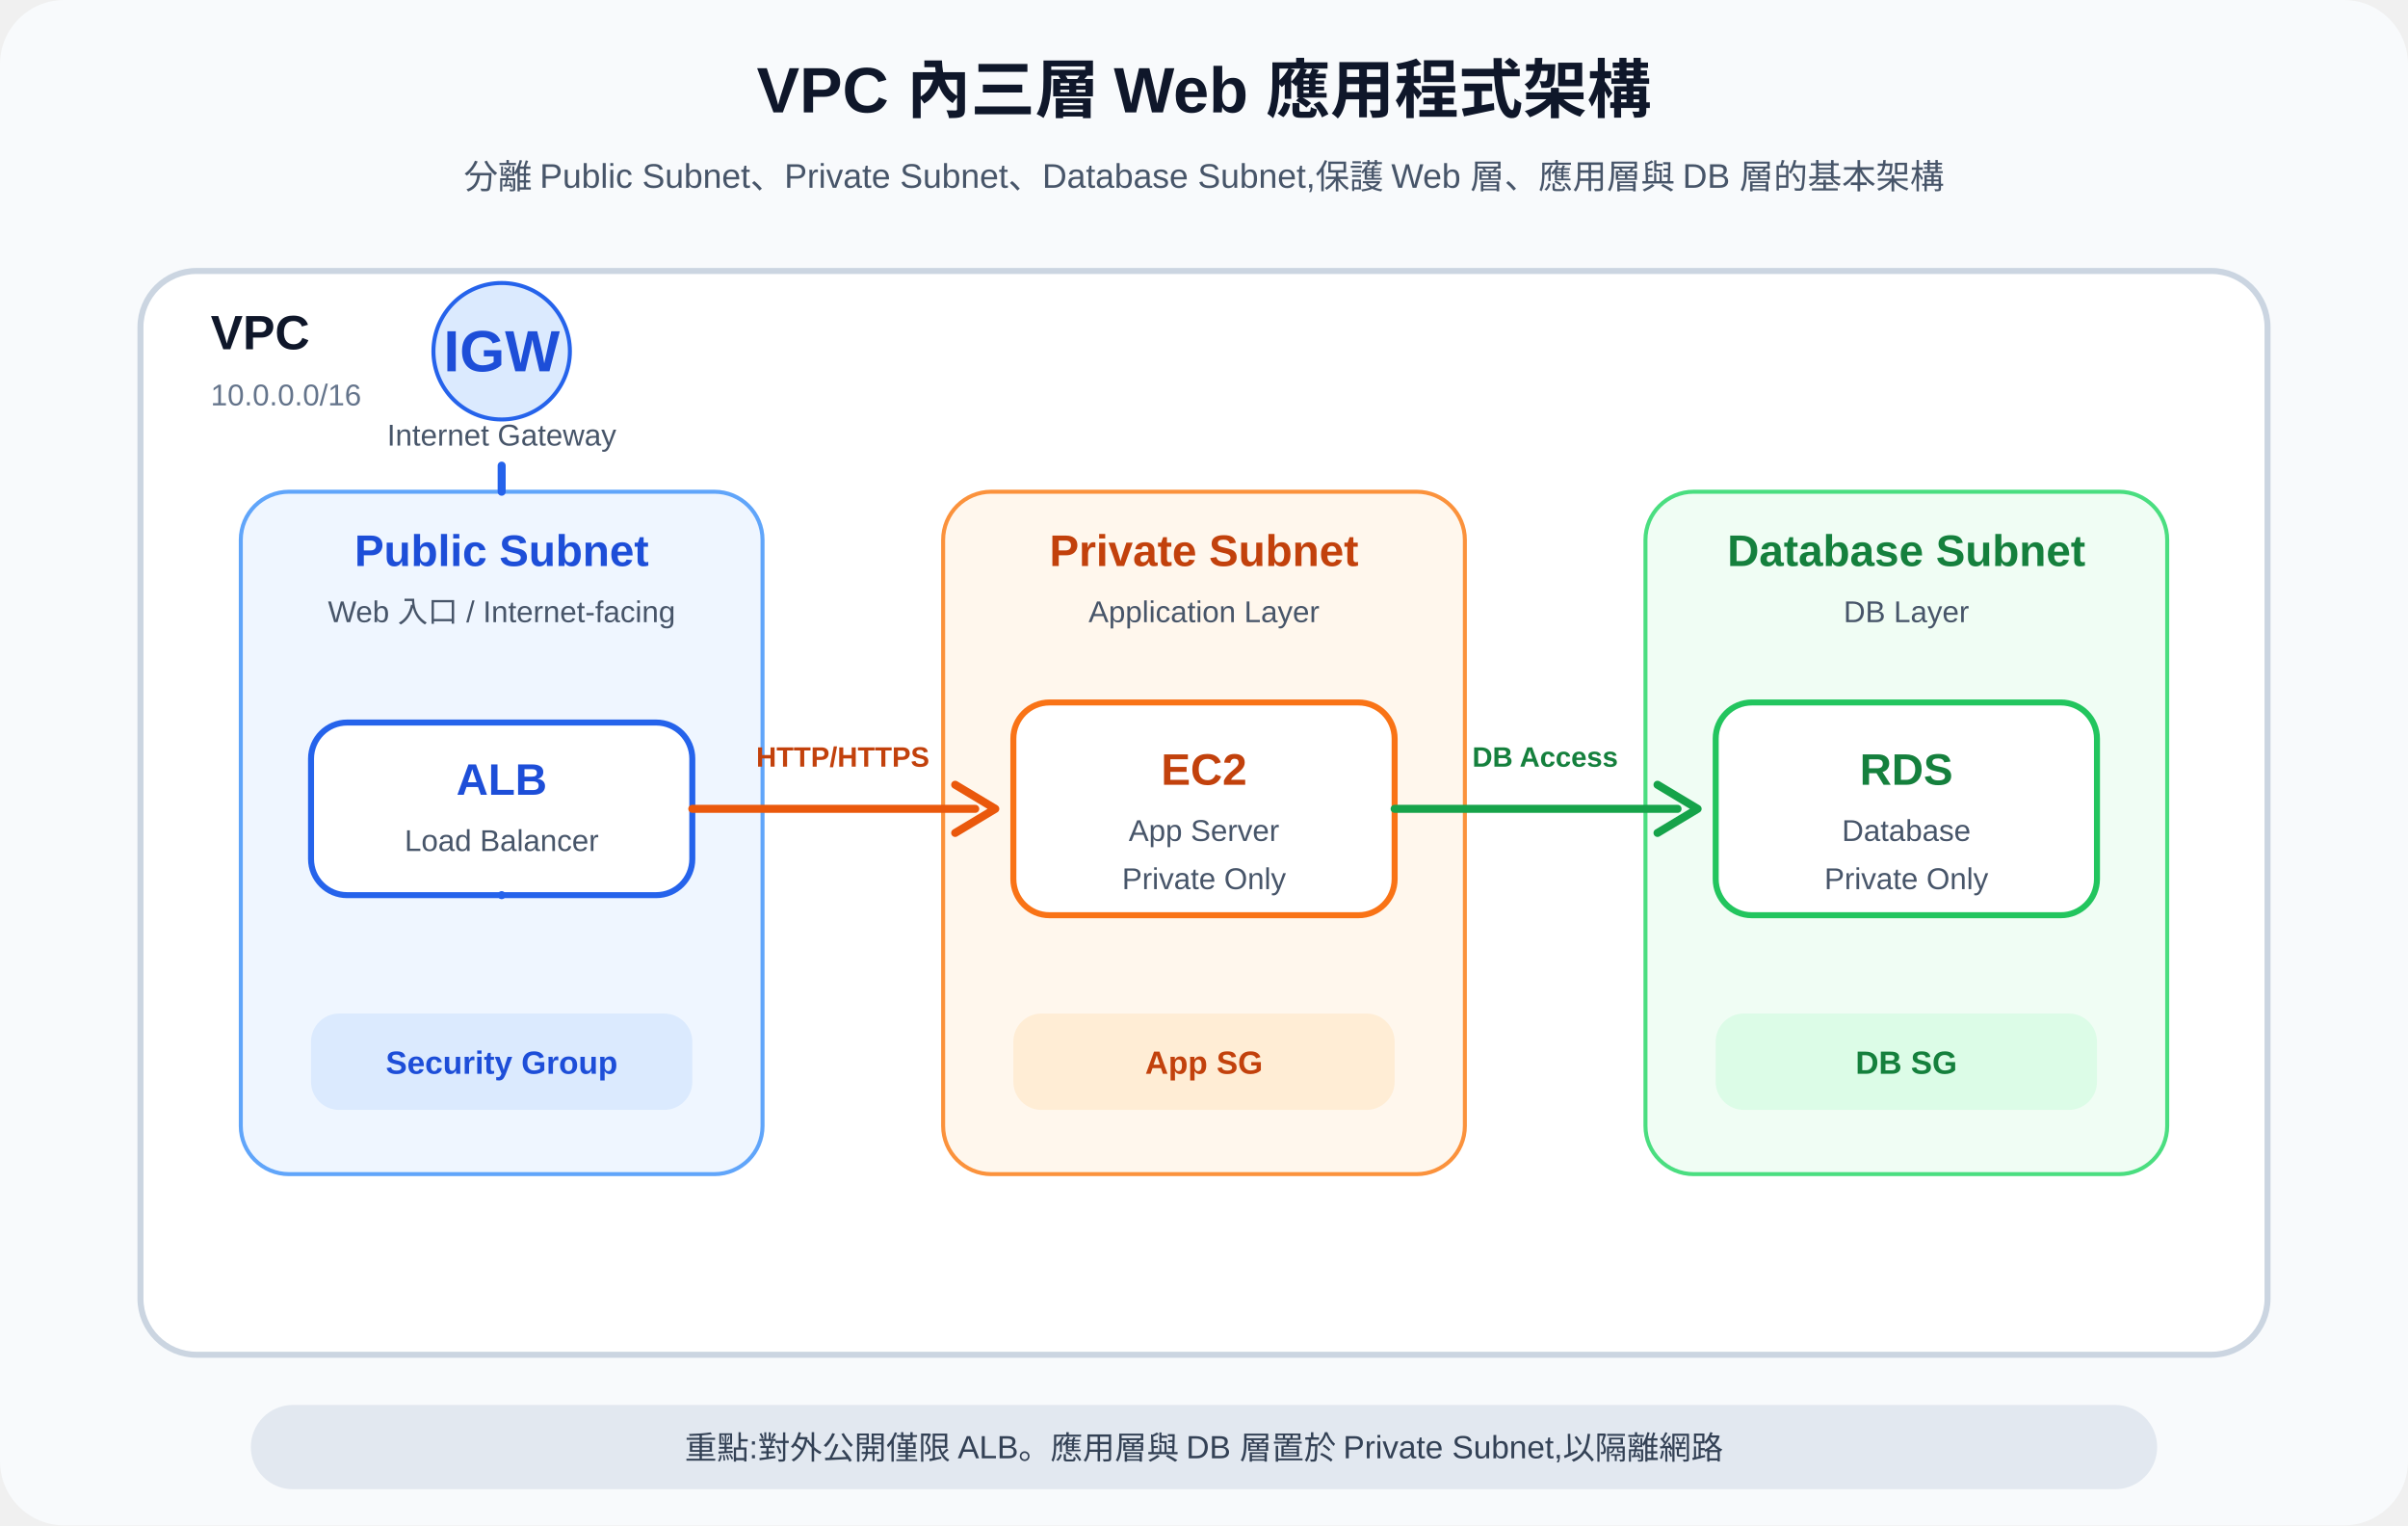
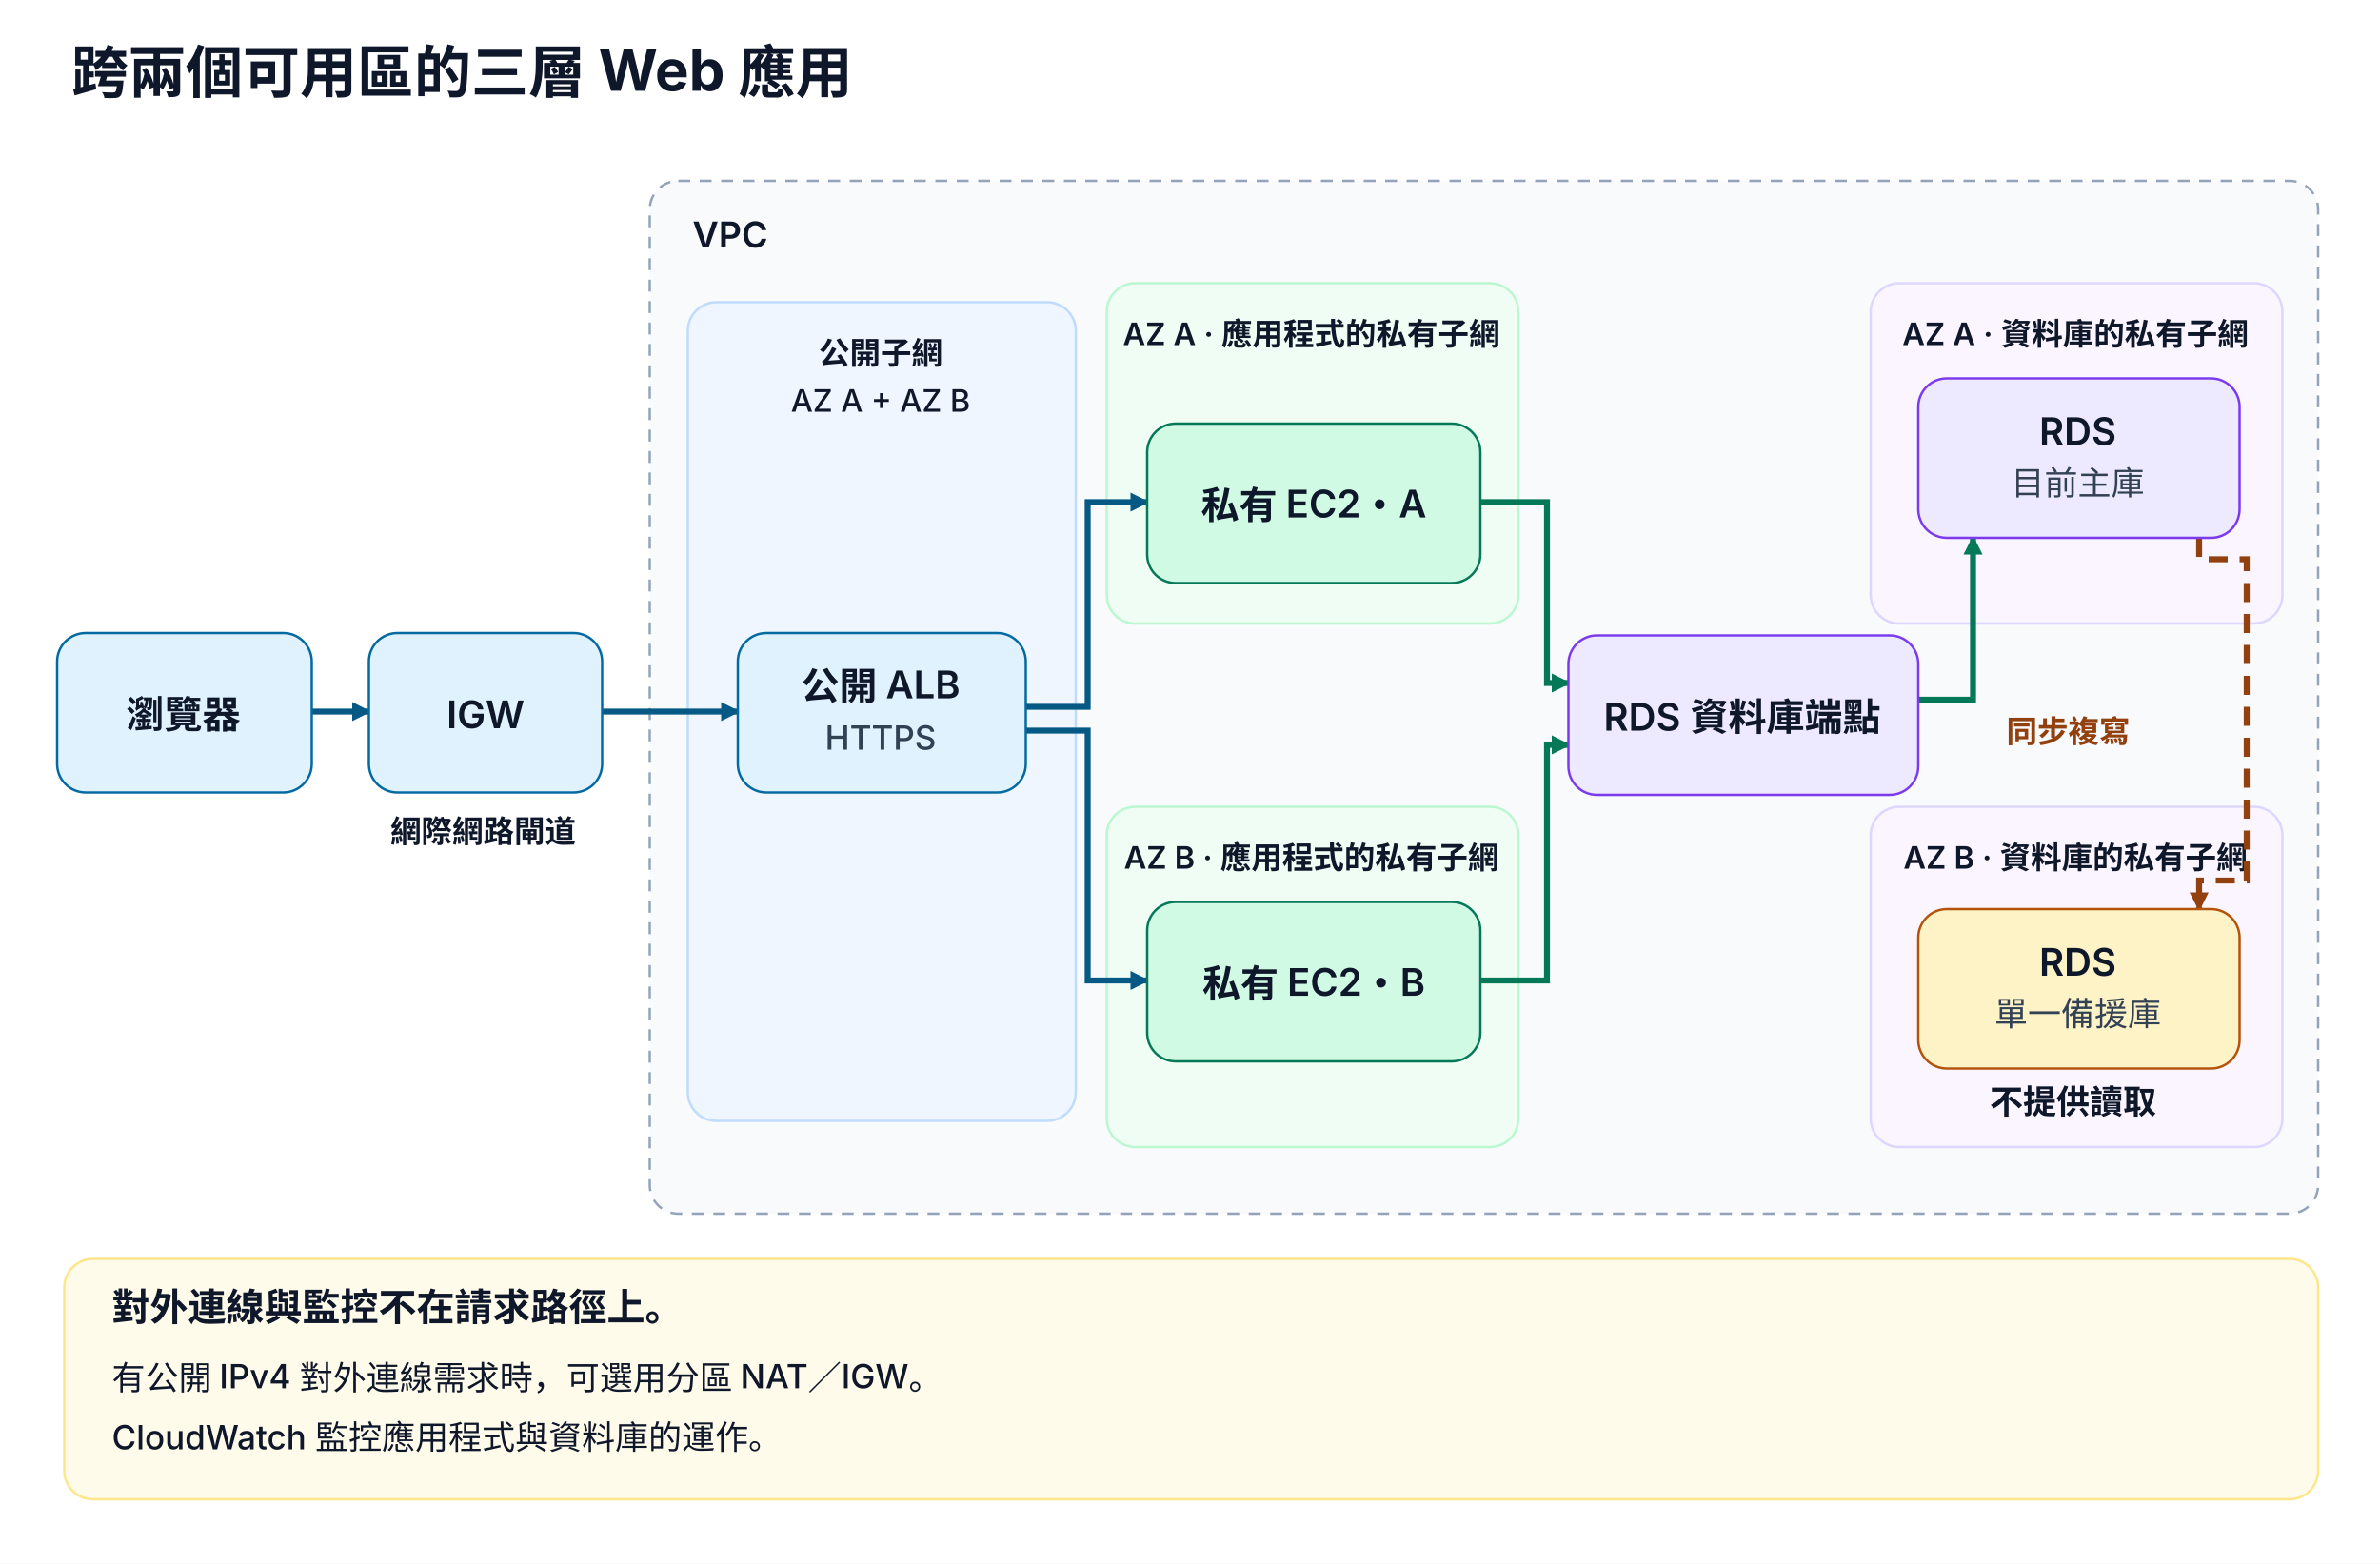
- <svg xmlns="http://www.w3.org/2000/svg" width="1200" height="760" viewBox="0 0 1200 760" fill="none">
-   <rect width="1200" height="760" rx="32" fill="#F8FAFC" />
-   <text x="600" y="56" text-anchor="middle" font-family="Arial, sans-serif" font-size="32" font-weight="700" fill="#0F172A">
-     VPC 內三層 Web 應用程式架構
-   </text>
-   <text x="600" y="94" text-anchor="middle" font-family="Arial, sans-serif" font-size="17" fill="#475569">
-     分離 Public Subnet、Private Subnet、Database Subnet,保護 Web 層、應用層與 DB 層的基本架構
-   </text>
-   <rect x="70" y="135" width="1060" height="540" rx="28" fill="#FFFFFF" stroke="#CBD5E1" stroke-width="3" />
-   <text x="105" y="174" font-family="Arial, sans-serif" font-size="24" font-weight="700" fill="#0F172A">
-     VPC
-   </text>
-   <text x="105" y="202" font-family="Arial, sans-serif" font-size="15" fill="#64748B">
-     10.0.0.0/16
-   </text>
-   <rect x="120" y="245" width="260" height="340" rx="24" fill="#EFF6FF" stroke="#60A5FA" stroke-width="2" />
-   <text x="250" y="282" text-anchor="middle" font-family="Arial, sans-serif" font-size="22" font-weight="700" fill="#1D4ED8">
-     Public Subnet
-   </text>
-   <text x="250" y="310" text-anchor="middle" font-family="Arial, sans-serif" font-size="15" fill="#475569">
-     Web 入口 / Internet-facing
-   </text>
-   <rect x="470" y="245" width="260" height="340" rx="24" fill="#FFF7ED" stroke="#FB923C" stroke-width="2" />
-   <text x="600" y="282" text-anchor="middle" font-family="Arial, sans-serif" font-size="22" font-weight="700" fill="#C2410C">
-     Private Subnet
-   </text>
-   <text x="600" y="310" text-anchor="middle" font-family="Arial, sans-serif" font-size="15" fill="#475569">
-     Application Layer
-   </text>
-   <rect x="820" y="245" width="260" height="340" rx="24" fill="#F0FDF4" stroke="#4ADE80" stroke-width="2" />
-   <text x="950" y="282" text-anchor="middle" font-family="Arial, sans-serif" font-size="22" font-weight="700" fill="#15803D">
-     Database Subnet
-   </text>
-   <text x="950" y="310" text-anchor="middle" font-family="Arial, sans-serif" font-size="15" fill="#475569">
-     DB Layer
-   </text>
-   <rect x="155" y="360" width="190" height="86" rx="18" fill="#FFFFFF" stroke="#2563EB" stroke-width="3" />
-   <text x="250" y="396" text-anchor="middle" font-family="Arial, sans-serif" font-size="22" font-weight="700" fill="#1D4ED8">
-     ALB
-   </text>
-   <text x="250" y="424" text-anchor="middle" font-family="Arial, sans-serif" font-size="15" fill="#475569">
-     Load Balancer
-   </text>
-   <rect x="505" y="350" width="190" height="106" rx="18" fill="#FFFFFF" stroke="#F97316" stroke-width="3" />
-   <text x="600" y="391" text-anchor="middle" font-family="Arial, sans-serif" font-size="22" font-weight="700" fill="#C2410C">
-     EC2
-   </text>
-   <text x="600" y="419" text-anchor="middle" font-family="Arial, sans-serif" font-size="15" fill="#475569">
-     App Server
-   </text>
-   <text x="600" y="443" text-anchor="middle" font-family="Arial, sans-serif" font-size="15" fill="#475569">
-     Private Only
-   </text>
-   <rect x="855" y="350" width="190" height="106" rx="18" fill="#FFFFFF" stroke="#22C55E" stroke-width="3" />
-   <text x="950" y="391" text-anchor="middle" font-family="Arial, sans-serif" font-size="22" font-weight="700" fill="#15803D">
-     RDS
-   </text>
-   <text x="950" y="419" text-anchor="middle" font-family="Arial, sans-serif" font-size="15" fill="#475569">
-     Database
-   </text>
-   <text x="950" y="443" text-anchor="middle" font-family="Arial, sans-serif" font-size="15" fill="#475569">
-     Private Only
-   </text>
-   <circle cx="250" cy="175" r="34" fill="#DBEAFE" stroke="#2563EB" stroke-width="2" />
-   <text x="250" y="185" text-anchor="middle" font-family="Arial, sans-serif" font-size="29" font-weight="700" fill="#1D4ED8">IGW</text>
-   <text x="250" y="222" text-anchor="middle" font-family="Arial, sans-serif" font-size="15" fill="#475569">
-     Internet Gateway
-   </text>
-   <path d="M250 245V232" stroke="#2563EB" stroke-width="4" stroke-linecap="round" />
-   <path d="M250 446H250" stroke="#2563EB" stroke-width="4" stroke-linecap="round" />
-   <path d="M345 403H486" stroke="#EA580C" stroke-width="4" stroke-linecap="round" />
-   <path d="M476 391L496 403L476 415" stroke="#EA580C" stroke-width="4" stroke-linecap="round" stroke-linejoin="round" />
-   <text x="420" y="382" text-anchor="middle" font-family="Arial, sans-serif" font-size="14" font-weight="700" fill="#C2410C">
-     HTTP/HTTPS
-   </text>
-   <path d="M695 403H836" stroke="#16A34A" stroke-width="4" stroke-linecap="round" />
-   <path d="M826 391L846 403L826 415" stroke="#16A34A" stroke-width="4" stroke-linecap="round" stroke-linejoin="round" />
-   <text x="770" y="382" text-anchor="middle" font-family="Arial, sans-serif" font-size="14" font-weight="700" fill="#15803D">
-     DB Access
-   </text>
-   <rect x="155" y="505" width="190" height="48" rx="14" fill="#DBEAFE" />
-   <text x="250" y="535" text-anchor="middle" font-family="Arial, sans-serif" font-size="16" font-weight="700" fill="#1D4ED8">
-     Security Group
-   </text>
-   <rect x="505" y="505" width="190" height="48" rx="14" fill="#FFEDD5" />
-   <text x="600" y="535" text-anchor="middle" font-family="Arial, sans-serif" font-size="16" font-weight="700" fill="#C2410C">
-     App SG
-   </text>
-   <rect x="855" y="505" width="190" height="48" rx="14" fill="#DCFCE7" />
-   <text x="950" y="535" text-anchor="middle" font-family="Arial, sans-serif" font-size="16" font-weight="700" fill="#15803D">
-     DB SG
-   </text>
-   <rect x="125" y="700" width="950" height="42" rx="21" fill="#E2E8F0" />
-   <text x="600" y="727" text-anchor="middle" font-family="Arial, sans-serif" font-size="16" fill="#334155">
-     重點:對外公開僅限 ALB。應用層與 DB 層置於 Private Subnet,以隔離網路
-   </text>
+ <svg xmlns="http://www.w3.org/2000/svg" xml:lang="zh" width="1000" height="657" viewBox="0 0 1000 657" role="img" aria-labelledby="diagram-title diagram-description">
+   <defs>
+     <marker id="arrow-https" markerWidth="8" markerHeight="8" refX="7" refY="4" orient="auto" markerUnits="userSpaceOnUse">
+       <path d="M0 0L8 4L0 8z" fill="#075985" />
+     </marker>
+     <marker id="arrow-forward" markerWidth="8" markerHeight="8" refX="7" refY="4" orient="auto" markerUnits="userSpaceOnUse">
+       <path d="M0 0L8 4L0 8z" fill="#075985" />
+     </marker>
+     <marker id="arrow-dns" markerWidth="8" markerHeight="8" refX="7" refY="4" orient="auto" markerUnits="userSpaceOnUse">
+       <path d="M0 0L8 4L0 8z" fill="#6d28d9" />
+     </marker>
+     <marker id="arrow-tls" markerWidth="8" markerHeight="8" refX="7" refY="4" orient="auto" markerUnits="userSpaceOnUse">
+       <path d="M0 0L8 4L0 8z" fill="#a21caf" />
+     </marker>
+     <marker id="arrow-schedule" markerWidth="8" markerHeight="8" refX="7" refY="4" orient="auto" markerUnits="userSpaceOnUse">
+       <path d="M0 0L8 4L0 8z" fill="#92400e" />
+     </marker>
+     <marker id="arrow-ingress" markerWidth="8" markerHeight="8" refX="7" refY="4" orient="auto" markerUnits="userSpaceOnUse">
+       <path d="M0 0L8 4L0 8z" fill="#075985" />
+     </marker>
+     <marker id="arrow-s3-route" markerWidth="8" markerHeight="8" refX="7" refY="4" orient="auto" markerUnits="userSpaceOnUse">
+       <path d="M0 0L8 4L0 8z" fill="#047857" />
+     </marker>
+     <marker id="arrow-ddb-route" markerWidth="8" markerHeight="8" refX="7" refY="4" orient="auto" markerUnits="userSpaceOnUse">
+       <path d="M0 0L8 4L0 8z" fill="#5b21b6" />
+     </marker>
+     <marker id="arrow-db" markerWidth="8" markerHeight="8" refX="7" refY="4" orient="auto" markerUnits="userSpaceOnUse">
+       <path d="M0 0L8 4L0 8z" fill="#047857" />
+     </marker>
+     <marker id="arrow-replicate" markerWidth="8" markerHeight="8" refX="7" refY="4" orient="auto" markerUnits="userSpaceOnUse">
+       <path d="M0 0L8 4L0 8z" fill="#92400e" />
+     </marker>
+   </defs>
+   <rect width="1000" height="657" fill="#fff" />
+   <g font-family="system-ui, -apple-system, BlinkMacSystemFont, Segoe UI, sans-serif">
+     <text x="30" y="39" text-anchor="start" font-size="24" font-weight="700" fill="#0f172a">跨兩個可用區的三層 Web 應用</text>
+     <rect x="273" y="76" width="701" height="434" rx="12" fill="#f8fafc" stroke="#94a3b8" stroke-dasharray="5 4" />
+     <text x="291" y="104" text-anchor="start" font-size="15" font-weight="600" fill="#0f172a">VPC</text>
+     <rect x="289" y="127" width="163" height="344" rx="12" fill="#eff6ff" stroke="#bfdbfe" />
+     <text x="370" y="153" text-anchor="middle" font-size="13" font-weight="600" fill="#0f172a">公開子網</text>
+     <text x="370" y="173" text-anchor="middle" font-size="13" font-weight="500" fill="#0f172a">AZ A + AZ B</text>
+     <rect x="465" y="119" width="173" height="143" rx="12" fill="#f0fdf4" stroke="#bbf7d0" />
+     <rect x="465" y="339" width="173" height="143" rx="12" fill="#f0fdf4" stroke="#bbf7d0" />
+     <text x="551" y="145" text-anchor="middle" font-size="13" font-weight="600" fill="#0f172a">AZ A · 應用程式的私有子網</text>
+     <text x="551" y="365" text-anchor="middle" font-size="13" font-weight="600" fill="#0f172a">AZ B · 應用程式的私有子網</text>
+     <rect x="786" y="119" width="173" height="143" rx="12" fill="#faf5ff" stroke="#ddd6fe" />
+     <rect x="786" y="339" width="173" height="143" rx="12" fill="#faf5ff" stroke="#ddd6fe" />
+     <text x="872" y="145" text-anchor="middle" font-size="13" font-weight="600" fill="#0f172a">AZ A · 資料庫的私有子網</text>
+     <text x="872" y="365" text-anchor="middle" font-size="13" font-weight="600" fill="#0f172a">AZ B · 資料庫的私有子網</text>
+     <path data-from="client" data-to="igw" data-relationship="https" d="M131 299H155" fill="none" stroke="#075985" stroke-width="2.5" marker-end="url(#arrow-https)" />
+     <path data-from="igw" data-to="alb" data-relationship="https" d="M253 299H310" fill="none" stroke="#075985" stroke-width="2.5" marker-end="url(#arrow-https)" />
+     <path data-from="alb" data-to="app-a" data-relationship="forward" d="M431 297H457V211H482" fill="none" stroke="#075985" stroke-width="2.5" marker-end="url(#arrow-forward)" />
+     <path data-from="alb" data-to="app-b" data-relationship="forward" d="M431 307H457V412H482" fill="none" stroke="#075985" stroke-width="2.5" marker-end="url(#arrow-forward)" />
+     <path data-from="app-a" data-to="database-endpoint" data-relationship="db" d="M622 211H650V287H659" fill="none" stroke="#047857" stroke-width="2.5" marker-end="url(#arrow-db)" />
+     <path data-from="app-b" data-to="database-endpoint" data-relationship="db" d="M622 412H650V313H659" fill="none" stroke="#047857" stroke-width="2.5" marker-end="url(#arrow-db)" />
+     <path data-from="database-endpoint" data-to="primary" data-relationship="db" d="M806 294H829V226" fill="none" stroke="#047857" stroke-width="2.5" marker-end="url(#arrow-db)" />
+     <path data-from="primary" data-to="standby" data-relationship="replicate" d="M924 226V235H944V370H924V382" fill="none" stroke="#92400e" stroke-width="2.5" stroke-dasharray="8 5" marker-end="url(#arrow-replicate)" />
+     <text x="869" y="312" text-anchor="middle" font-size="13" font-weight="600" fill="#92400e">同步複寫</text>
+     <text x="871" y="468" text-anchor="middle" font-size="14" font-weight="600" fill="#0f172a">不提供讀取</text>
+     <g id="client">
+       <rect x="24" y="266" width="107" height="67" rx="12" fill="#e0f2fe" stroke="#0369a1" />
+       <text x="77" y="306" text-anchor="middle" font-size="16" font-weight="600" fill="#0f172a">瀏覽器</text>
+     </g>
+     <g id="igw">
+       <rect x="155" y="266" width="98" height="67" rx="12" fill="#e0f2fe" stroke="#0369a1" />
+       <text x="204" y="306" text-anchor="middle" font-size="16" font-weight="600" fill="#0f172a">IGW</text>
+     </g>
+     <text x="203" y="354" text-anchor="middle" font-size="13" font-weight="600" fill="#0f172a">網際網路閘道</text>
+     <g id="alb">
+       <rect x="310" y="266" width="121" height="67" rx="12" fill="#e0f2fe" stroke="#0369a1" />
+       <text x="370" y="294" text-anchor="middle" font-size="16" font-weight="600" fill="#0f172a">公開 ALB</text>
+       <text x="370" y="315" text-anchor="middle" font-size="14" font-weight="500" fill="#334155">HTTPS</text>
+     </g>
+     <g id="app-a">
+       <rect x="482" y="178" width="140" height="67" rx="12" fill="#d1fae5" stroke="#047857" />
+       <text x="552" y="218" text-anchor="middle" font-size="16" font-weight="600" fill="#0f172a">私有 EC2・A</text>
+     </g>
+     <g id="app-b">
+       <rect x="482" y="379" width="140" height="67" rx="12" fill="#d1fae5" stroke="#047857" />
+       <text x="552" y="419" text-anchor="middle" font-size="16" font-weight="600" fill="#0f172a">私有 EC2・B</text>
+     </g>
+     <g id="database-endpoint">
+       <rect x="659" y="267" width="147" height="67" rx="12" fill="#ede9fe" stroke="#7c3aed" />
+       <text x="732" y="307" text-anchor="middle" font-size="16" font-weight="600" fill="#0f172a">RDS 資料庫端點</text>
+     </g>
+     <g id="primary">
+       <rect x="806" y="159" width="135" height="67" rx="12" fill="#ede9fe" stroke="#7c3aed" />
+       <text x="873" y="187" text-anchor="middle" font-size="16" font-weight="600" fill="#0f172a">RDS</text>
+       <text x="873" y="208" text-anchor="middle" font-size="14" font-weight="500" fill="#334155">目前主庫</text>
+     </g>
+     <g id="standby">
+       <rect x="806" y="382" width="135" height="67" rx="12" fill="#fef3c7" stroke="#b45309" />
+       <text x="873" y="410" text-anchor="middle" font-size="16" font-weight="600" fill="#0f172a">RDS</text>
+       <text x="873" y="431" text-anchor="middle" font-size="14" font-weight="500" fill="#334155">單一備援庫</text>
+     </g>
+     <rect x="27" y="529" width="947" height="101" rx="12" fill="#fffbeb" stroke="#fde68a" />
+     <text x="47" y="555" text-anchor="start" font-size="16" font-weight="700" fill="#0f172a">對外連線與監控不在請求路徑上。</text>
+     <text x="47" y="584" text-anchor="start" font-size="14" font-weight="500" fill="#0f172a">有公開 IPv4 對外連線需求時，可選用分區 NAT／IGW。</text>
+     <text x="47" y="609" text-anchor="start" font-size="14" font-weight="500" fill="#0f172a">CloudWatch 監控應用程式與資料庫的運作。</text>
+   </g>
</svg>
